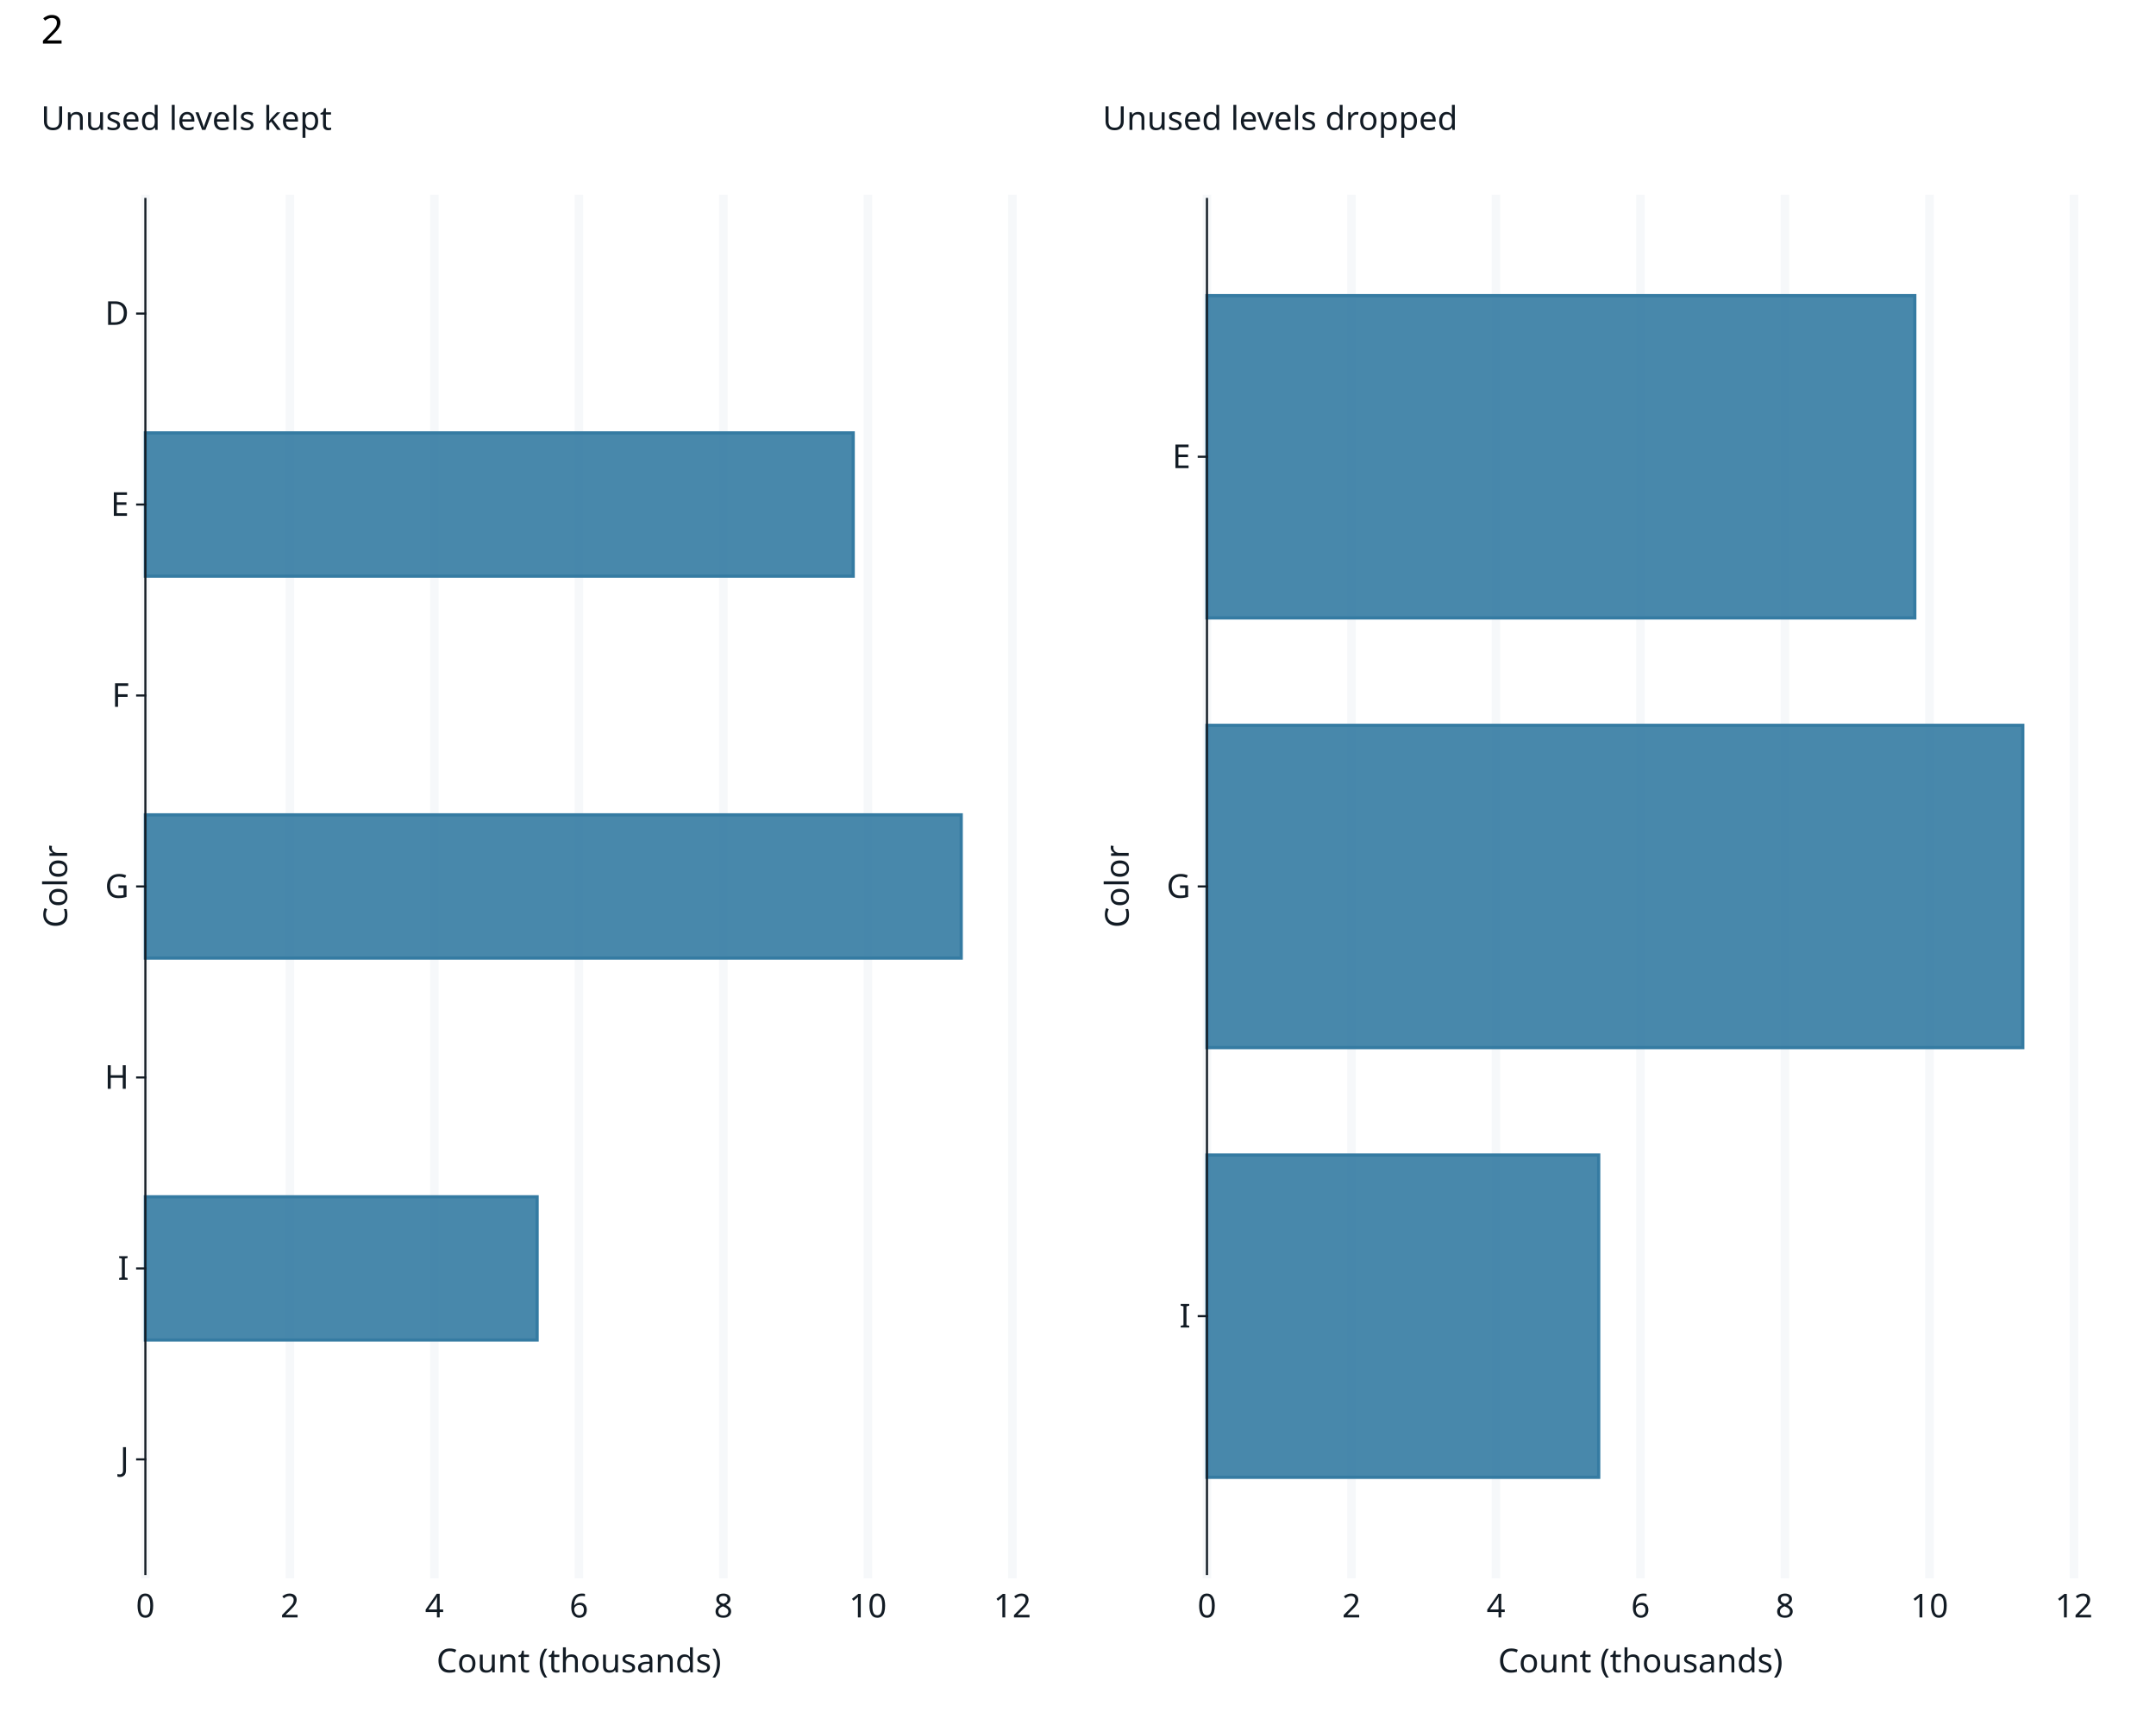
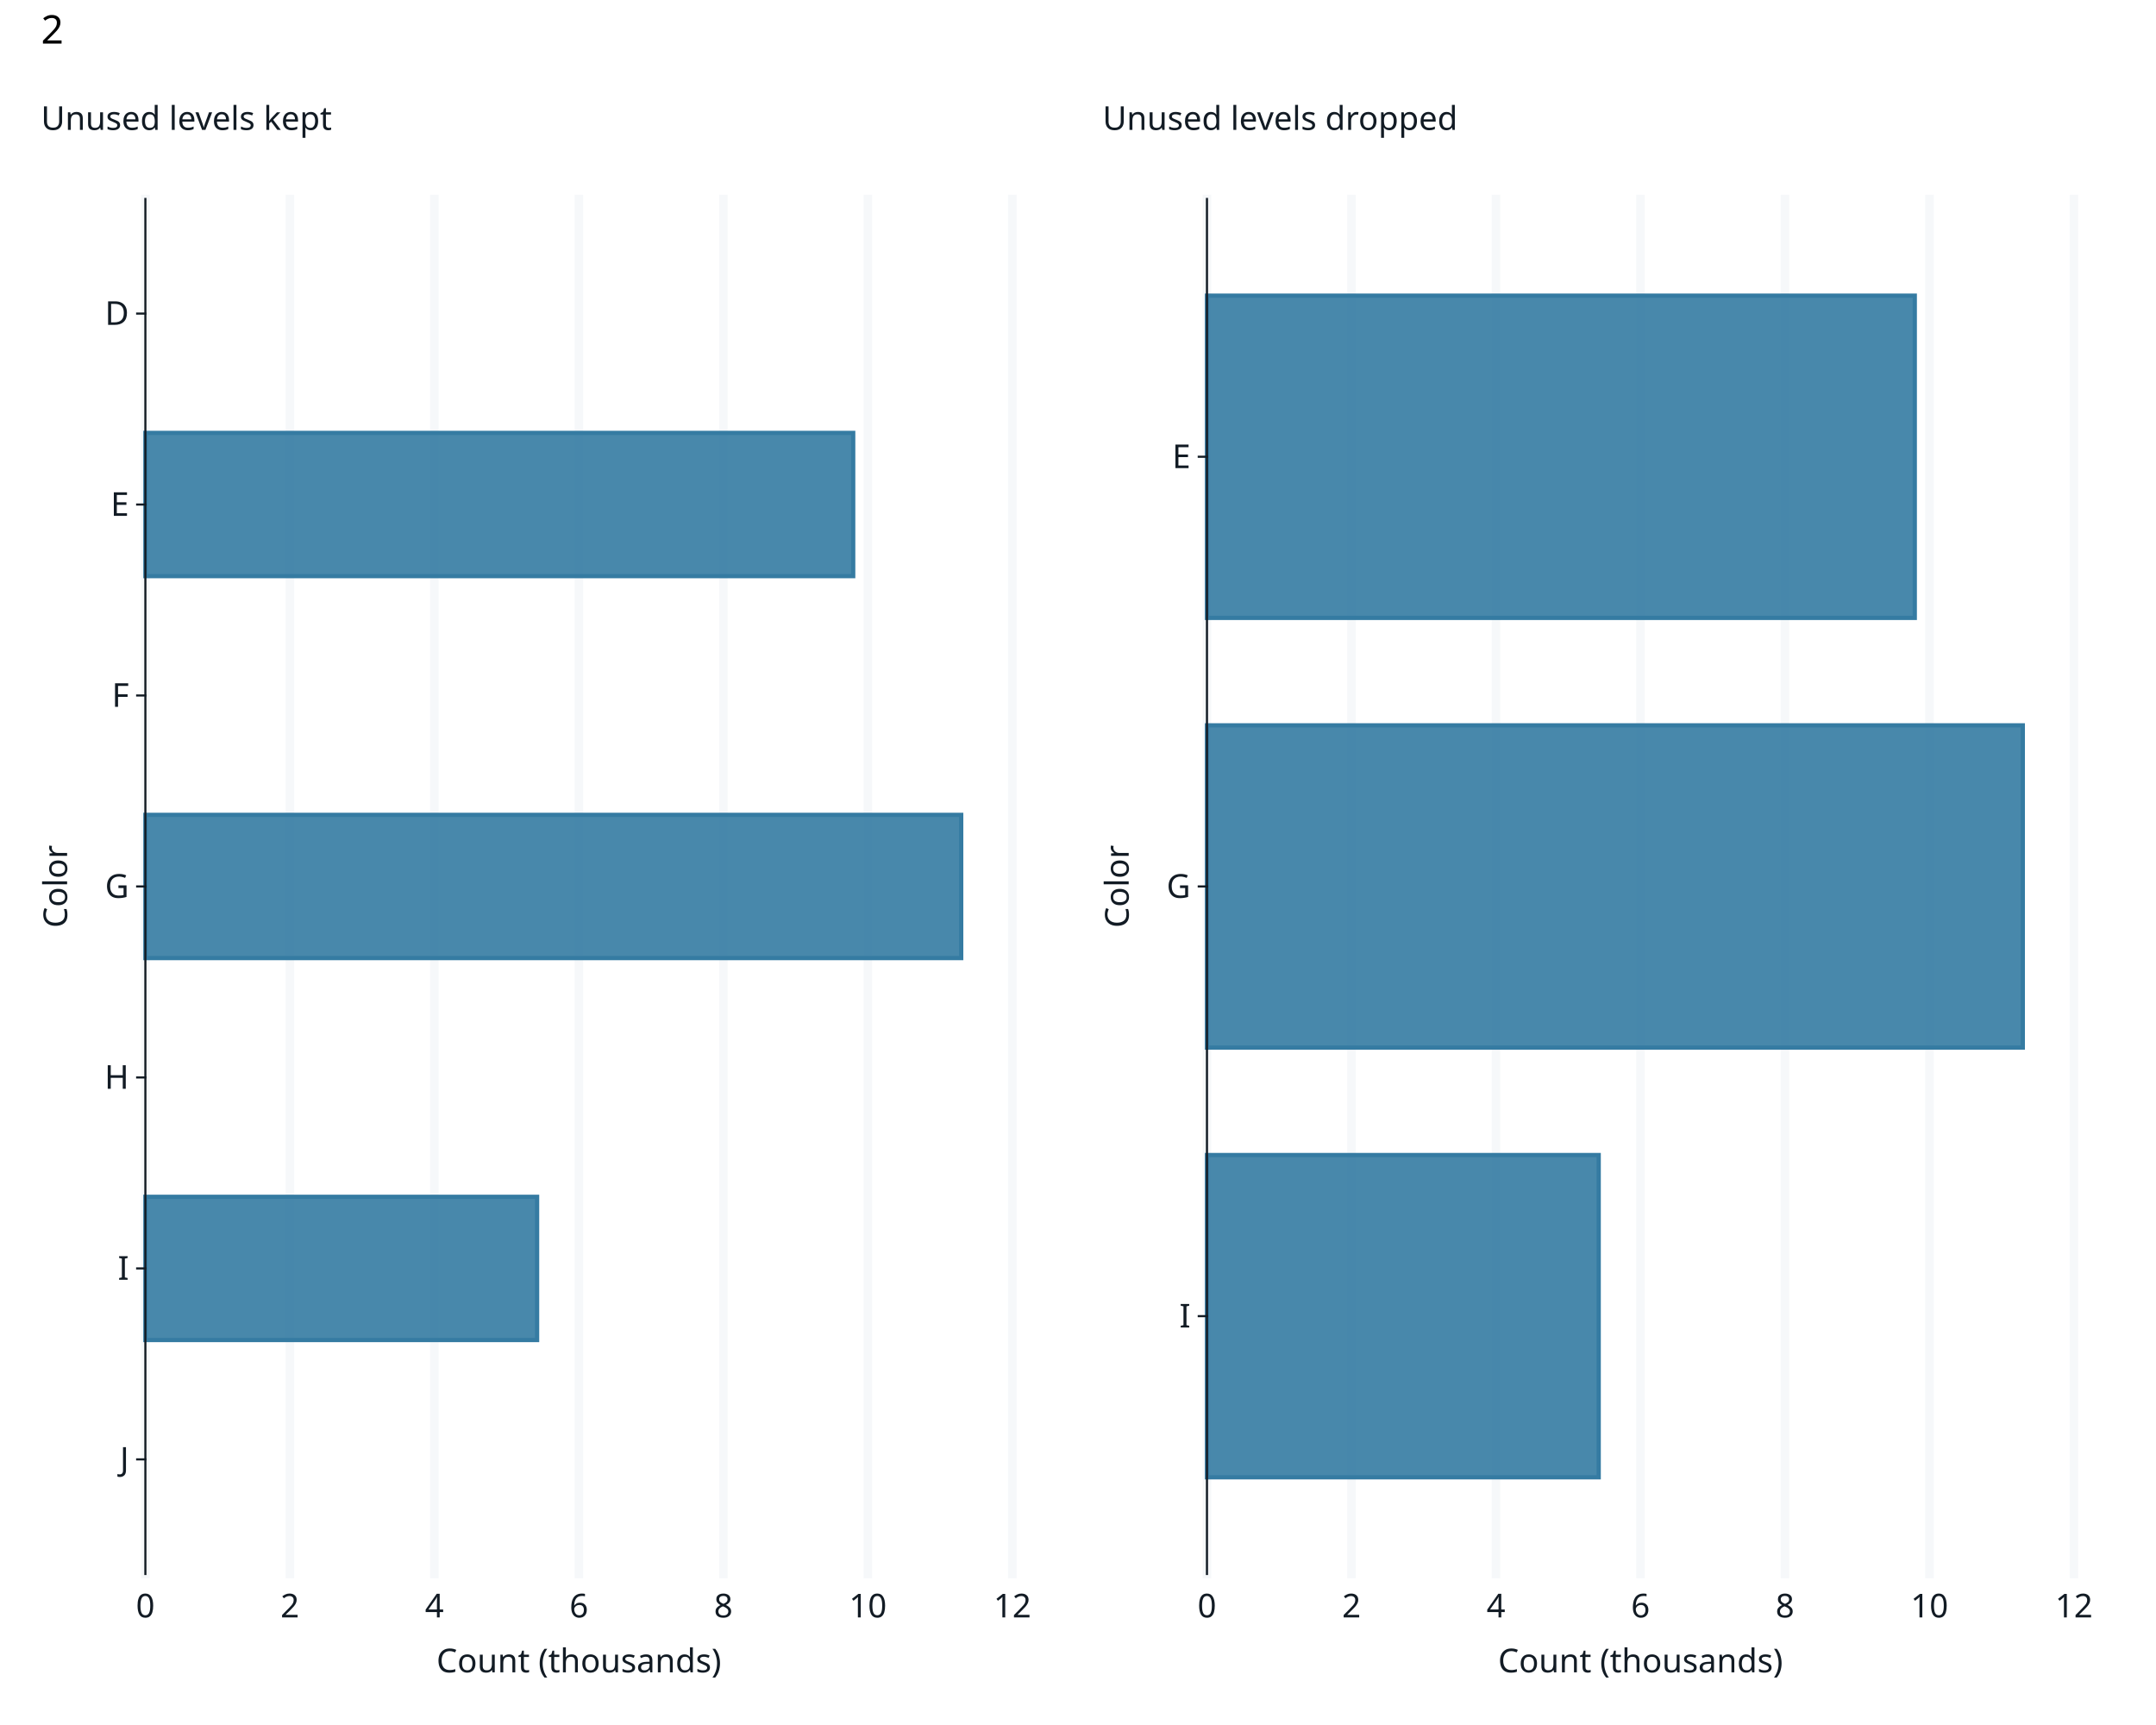
<svg xmlns="http://www.w3.org/2000/svg" class="svglite" data-engine-version="2.0" width="720.00pt" height="576.00pt" viewBox="0 0 720.00 576.00">
  <defs>
    <style type="text/css">
    .svglite line, .svglite polyline, .svglite polygon, .svglite path, .svglite rect, .svglite circle {
      fill: none;
      stroke: #000000;
      stroke-linecap: round;
      stroke-linejoin: round;
      stroke-miterlimit: 10.00;
    }
  </style>
  </defs>
  <rect width="100%" height="100%" style="stroke: none; fill: #FFFFFF;" />
  <defs>
    <clipPath id="cpMC4wMHw3MjAuMDB8MC4wMHw1NzYuMDA=">
      <rect x="0.00" y="0.00" width="720.00" height="576.00" />
    </clipPath>
  </defs>
  <g clip-path="url(#cpMC4wMHw3MjAuMDB8MC4wMHw1NzYuMDA=)">
    <rect x="0" y="0.00" width="720.00" height="576.00" style="stroke-width: 1.07; stroke: #FFFFFF; fill: #FFFFFF;" />
  </g>
  <defs>
    <clipPath id="cpNDguNTV8NjkyLjYwfDY2LjQ0fDUyNS41Nw==">
      <rect x="48.55" y="66.44" width="644.05" height="459.14" />
    </clipPath>
  </defs>
  <g clip-path="url(#cpNDguNTV8NjkyLjYwfDY2LjQ0fDUyNS41Nw==)">
</g>
  <g clip-path="url(#cpMC4wMHw3MjAuMDB8MC4wMHw1NzYuMDA=)">
</g>
  <defs>
    <clipPath id="cpNS40OHwzNjAuMDB8MjIuNzh8NTcwLjUy">
      <rect x="5.48" y="22.78" width="354.52" height="547.74" />
    </clipPath>
  </defs>
  <g clip-path="url(#cpNS40OHwzNjAuMDB8MjIuNzh8NTcwLjUy)">
    <rect x="5.48" y="22.78" width="354.52" height="547.74" style="stroke-width: 0.71; stroke: #FFFFFF; fill: #FFFFFF;" />
  </g>
  <g clip-path="url(#cpMC4wMHw3MjAuMDB8MC4wMHw1NzYuMDA=)">
    <rect x="48.55" y="66.44" width="289.53" height="459.14" style="stroke-width: 0.71; stroke: #FFFFFF; fill: #FFFFFF;" />
    <polyline points="48.55,525.57 48.55,66.44 " style="stroke-width: 2.85; stroke: #F6F8FA; stroke-linecap: square;" />
    <polyline points="96.81,525.57 96.81,66.44 " style="stroke-width: 2.85; stroke: #F6F8FA; stroke-linecap: square;" />
    <polyline points="145.06,525.57 145.06,66.44 " style="stroke-width: 2.85; stroke: #F6F8FA; stroke-linecap: square;" />
    <polyline points="193.32,525.57 193.32,66.44 " style="stroke-width: 2.85; stroke: #F6F8FA; stroke-linecap: square;" />
    <polyline points="241.57,525.57 241.57,66.44 " style="stroke-width: 2.85; stroke: #F6F8FA; stroke-linecap: square;" />
    <polyline points="289.83,525.57 289.83,66.44 " style="stroke-width: 2.85; stroke: #F6F8FA; stroke-linecap: square;" />
    <polyline points="338.08,525.57 338.08,66.44 " style="stroke-width: 2.85; stroke: #F6F8FA; stroke-linecap: square;" />
-     <rect x="48.55" y="144.55" width="236.38" height="47.83" style="stroke-width: 1.07; stroke: #357BA2; stroke-linecap: butt; stroke-linejoin: miter; fill: #357BA2; fill-opacity: 0.90;" />
-     <rect x="48.55" y="272.09" width="272.45" height="47.83" style="stroke-width: 1.07; stroke: #357BA2; stroke-linecap: butt; stroke-linejoin: miter; fill: #357BA2; fill-opacity: 0.90;" />
-     <rect x="48.55" y="399.63" width="130.82" height="47.83" style="stroke-width: 1.07; stroke: #357BA2; stroke-linecap: butt; stroke-linejoin: miter; fill: #357BA2; fill-opacity: 0.90;" />
+     <rect x="48.55" y="144.55" width="236.38" height="47.83" style="stroke-width: 1.41; stroke: #357BA2; stroke-linecap: butt; stroke-linejoin: miter; fill: #357BA2; fill-opacity: 0.90;" />
+     <rect x="48.55" y="272.09" width="272.45" height="47.83" style="stroke-width: 1.41; stroke: #357BA2; stroke-linecap: butt; stroke-linejoin: miter; fill: #357BA2; fill-opacity: 0.90;" />
+     <rect x="48.55" y="399.63" width="130.82" height="47.83" style="stroke-width: 1.41; stroke: #357BA2; stroke-linecap: butt; stroke-linejoin: miter; fill: #357BA2; fill-opacity: 0.90;" />
    <polyline points="48.55,525.57 48.55,66.44 " style="stroke-width: 0.71; stroke: #121B24; stroke-linecap: square;" />
    <text x="43.07" y="491.09" text-anchor="end" style="font-size: 11.00px; fill: #121B24; font-family: sans;" textLength="5.50px" lengthAdjust="spacingAndGlyphs">J</text>
    <text x="43.07" y="427.33" text-anchor="end" style="font-size: 11.00px; fill: #121B24; font-family: sans;" textLength="3.06px" lengthAdjust="spacingAndGlyphs">I</text>
    <text x="43.07" y="363.56" text-anchor="end" style="font-size: 11.00px; fill: #121B24; font-family: sans;" textLength="7.95px" lengthAdjust="spacingAndGlyphs">H</text>
    <text x="43.07" y="299.79" text-anchor="end" style="font-size: 11.00px; fill: #121B24; font-family: sans;" textLength="8.56px" lengthAdjust="spacingAndGlyphs">G</text>
    <text x="43.07" y="236.02" text-anchor="end" style="font-size: 11.00px; fill: #121B24; font-family: sans;" textLength="6.72px" lengthAdjust="spacingAndGlyphs">F</text>
    <text x="43.07" y="172.25" text-anchor="end" style="font-size: 11.00px; fill: #121B24; font-family: sans;" textLength="7.34px" lengthAdjust="spacingAndGlyphs">E</text>
    <text x="43.07" y="108.48" text-anchor="end" style="font-size: 11.00px; fill: #121B24; font-family: sans;" textLength="7.95px" lengthAdjust="spacingAndGlyphs">D</text>
    <polyline points="45.81,487.31 48.55,487.31 " style="stroke-width: 0.71; stroke: #121B24; stroke-linecap: square;" />
    <polyline points="45.81,423.54 48.55,423.54 " style="stroke-width: 0.71; stroke: #121B24; stroke-linecap: square;" />
    <polyline points="45.81,359.77 48.55,359.77 " style="stroke-width: 0.71; stroke: #121B24; stroke-linecap: square;" />
    <polyline points="45.81,296.00 48.55,296.00 " style="stroke-width: 0.71; stroke: #121B24; stroke-linecap: square;" />
    <polyline points="45.81,232.23 48.55,232.23 " style="stroke-width: 0.71; stroke: #121B24; stroke-linecap: square;" />
    <polyline points="45.81,168.47 48.55,168.47 " style="stroke-width: 0.71; stroke: #121B24; stroke-linecap: square;" />
    <polyline points="45.81,104.70 48.55,104.70 " style="stroke-width: 0.71; stroke: #121B24; stroke-linecap: square;" />
    <text x="48.55" y="540.08" text-anchor="middle" style="font-size: 11.00px; fill: #121B24; font-family: sans;" textLength="6.12px" lengthAdjust="spacingAndGlyphs">0</text>
    <text x="96.81" y="540.08" text-anchor="middle" style="font-size: 11.00px; fill: #121B24; font-family: sans;" textLength="6.12px" lengthAdjust="spacingAndGlyphs">2</text>
    <text x="145.06" y="540.08" text-anchor="middle" style="font-size: 11.00px; fill: #121B24; font-family: sans;" textLength="6.12px" lengthAdjust="spacingAndGlyphs">4</text>
    <text x="193.32" y="540.08" text-anchor="middle" style="font-size: 11.00px; fill: #121B24; font-family: sans;" textLength="6.12px" lengthAdjust="spacingAndGlyphs">6</text>
    <text x="241.57" y="540.08" text-anchor="middle" style="font-size: 11.00px; fill: #121B24; font-family: sans;" textLength="6.12px" lengthAdjust="spacingAndGlyphs">8</text>
    <text x="289.83" y="540.08" text-anchor="middle" style="font-size: 11.00px; fill: #121B24; font-family: sans;" textLength="12.24px" lengthAdjust="spacingAndGlyphs">10</text>
    <text x="338.08" y="540.08" text-anchor="middle" style="font-size: 11.00px; fill: #121B24; font-family: sans;" textLength="12.24px" lengthAdjust="spacingAndGlyphs">12</text>
    <text x="193.32" y="558.42" text-anchor="middle" style="font-size: 11.00px; fill: #121B24; font-family: sans;" textLength="90.51px" lengthAdjust="spacingAndGlyphs">Count (thousands)</text>
    <text transform="translate(22.41,296.00) rotate(-90)" text-anchor="middle" style="font-size: 11.00px; fill: #121B24; font-family: sans;" textLength="26.29px" lengthAdjust="spacingAndGlyphs">Color</text>
    <text x="13.70" y="31.50" style="font-size: 11.00px; fill: #121B24; font-family: sans;" textLength="0.00px" lengthAdjust="spacingAndGlyphs" />
    <text x="13.70" y="43.38" style="font-size: 11.00px; fill: #121B24; font-family: sans;" textLength="92.96px" lengthAdjust="spacingAndGlyphs">Unused levels kept</text>
  </g>
  <defs>
    <clipPath id="cpMzYwLjAwfDcxNC41MnwyMi43OHw1NzAuNTI=">
      <rect x="360.00" y="22.78" width="354.52" height="547.74" />
    </clipPath>
  </defs>
  <g clip-path="url(#cpMzYwLjAwfDcxNC41MnwyMi43OHw1NzAuNTI=)">
    <rect x="360.00" y="22.78" width="354.52" height="547.74" style="stroke-width: 0.71; stroke: #FFFFFF; fill: #FFFFFF;" />
  </g>
  <g clip-path="url(#cpMC4wMHw3MjAuMDB8MC4wMHw1NzYuMDA=)">
    <rect x="403.07" y="66.44" width="289.53" height="459.14" style="stroke-width: 0.71; stroke: #FFFFFF; fill: #FFFFFF;" />
    <polyline points="403.07,525.57 403.07,66.44 " style="stroke-width: 2.85; stroke: #F6F8FA; stroke-linecap: square;" />
    <polyline points="451.33,525.57 451.33,66.44 " style="stroke-width: 2.85; stroke: #F6F8FA; stroke-linecap: square;" />
    <polyline points="499.58,525.57 499.58,66.44 " style="stroke-width: 2.85; stroke: #F6F8FA; stroke-linecap: square;" />
    <polyline points="547.84,525.57 547.84,66.44 " style="stroke-width: 2.85; stroke: #F6F8FA; stroke-linecap: square;" />
    <polyline points="596.09,525.57 596.09,66.44 " style="stroke-width: 2.85; stroke: #F6F8FA; stroke-linecap: square;" />
    <polyline points="644.35,525.57 644.35,66.44 " style="stroke-width: 2.85; stroke: #F6F8FA; stroke-linecap: square;" />
    <polyline points="692.60,525.57 692.60,66.44 " style="stroke-width: 2.85; stroke: #F6F8FA; stroke-linecap: square;" />
-     <rect x="403.07" y="98.72" width="236.38" height="107.61" style="stroke-width: 1.07; stroke: #357BA2; stroke-linecap: butt; stroke-linejoin: miter; fill: #357BA2; fill-opacity: 0.90;" />
-     <rect x="403.07" y="242.20" width="272.45" height="107.61" style="stroke-width: 1.07; stroke: #357BA2; stroke-linecap: butt; stroke-linejoin: miter; fill: #357BA2; fill-opacity: 0.90;" />
-     <rect x="403.07" y="385.68" width="130.82" height="107.61" style="stroke-width: 1.07; stroke: #357BA2; stroke-linecap: butt; stroke-linejoin: miter; fill: #357BA2; fill-opacity: 0.90;" />
+     <rect x="403.07" y="98.72" width="236.38" height="107.61" style="stroke-width: 1.41; stroke: #357BA2; stroke-linecap: butt; stroke-linejoin: miter; fill: #357BA2; fill-opacity: 0.90;" />
+     <rect x="403.07" y="242.20" width="272.45" height="107.61" style="stroke-width: 1.41; stroke: #357BA2; stroke-linecap: butt; stroke-linejoin: miter; fill: #357BA2; fill-opacity: 0.90;" />
+     <rect x="403.07" y="385.68" width="130.82" height="107.61" style="stroke-width: 1.41; stroke: #357BA2; stroke-linecap: butt; stroke-linejoin: miter; fill: #357BA2; fill-opacity: 0.90;" />
    <polyline points="403.07,525.57 403.07,66.44 " style="stroke-width: 0.71; stroke: #121B24; stroke-linecap: square;" />
    <text x="397.59" y="443.27" text-anchor="end" style="font-size: 11.00px; fill: #121B24; font-family: sans;" textLength="3.06px" lengthAdjust="spacingAndGlyphs">I</text>
    <text x="397.59" y="299.79" text-anchor="end" style="font-size: 11.00px; fill: #121B24; font-family: sans;" textLength="8.56px" lengthAdjust="spacingAndGlyphs">G</text>
    <text x="397.59" y="156.31" text-anchor="end" style="font-size: 11.00px; fill: #121B24; font-family: sans;" textLength="7.34px" lengthAdjust="spacingAndGlyphs">E</text>
    <polyline points="400.33,439.48 403.07,439.48 " style="stroke-width: 0.71; stroke: #121B24; stroke-linecap: square;" />
    <polyline points="400.33,296.00 403.07,296.00 " style="stroke-width: 0.71; stroke: #121B24; stroke-linecap: square;" />
    <polyline points="400.33,152.52 403.07,152.52 " style="stroke-width: 0.71; stroke: #121B24; stroke-linecap: square;" />
    <text x="403.07" y="540.08" text-anchor="middle" style="font-size: 11.00px; fill: #121B24; font-family: sans;" textLength="6.12px" lengthAdjust="spacingAndGlyphs">0</text>
    <text x="451.33" y="540.08" text-anchor="middle" style="font-size: 11.00px; fill: #121B24; font-family: sans;" textLength="6.12px" lengthAdjust="spacingAndGlyphs">2</text>
    <text x="499.58" y="540.08" text-anchor="middle" style="font-size: 11.00px; fill: #121B24; font-family: sans;" textLength="6.12px" lengthAdjust="spacingAndGlyphs">4</text>
    <text x="547.84" y="540.08" text-anchor="middle" style="font-size: 11.00px; fill: #121B24; font-family: sans;" textLength="6.12px" lengthAdjust="spacingAndGlyphs">6</text>
    <text x="596.09" y="540.08" text-anchor="middle" style="font-size: 11.00px; fill: #121B24; font-family: sans;" textLength="6.12px" lengthAdjust="spacingAndGlyphs">8</text>
    <text x="644.35" y="540.08" text-anchor="middle" style="font-size: 11.00px; fill: #121B24; font-family: sans;" textLength="12.24px" lengthAdjust="spacingAndGlyphs">10</text>
    <text x="692.60" y="540.08" text-anchor="middle" style="font-size: 11.00px; fill: #121B24; font-family: sans;" textLength="12.24px" lengthAdjust="spacingAndGlyphs">12</text>
    <text x="547.84" y="558.42" text-anchor="middle" style="font-size: 11.00px; fill: #121B24; font-family: sans;" textLength="90.51px" lengthAdjust="spacingAndGlyphs">Count (thousands)</text>
    <text transform="translate(376.93,296.00) rotate(-90)" text-anchor="middle" style="font-size: 11.00px; fill: #121B24; font-family: sans;" textLength="26.29px" lengthAdjust="spacingAndGlyphs">Color</text>
    <text x="368.22" y="31.50" style="font-size: 11.00px; fill: #121B24; font-family: sans;" textLength="0.00px" lengthAdjust="spacingAndGlyphs" />
    <text x="368.22" y="43.38" style="font-size: 11.00px; fill: #121B24; font-family: sans;" textLength="112.54px" lengthAdjust="spacingAndGlyphs">Unused levels dropped</text>
    <text x="13.70" y="14.56" style="font-size: 13.20px; font-family: sans;" textLength="7.34px" lengthAdjust="spacingAndGlyphs">2</text>
  </g>
</svg>
